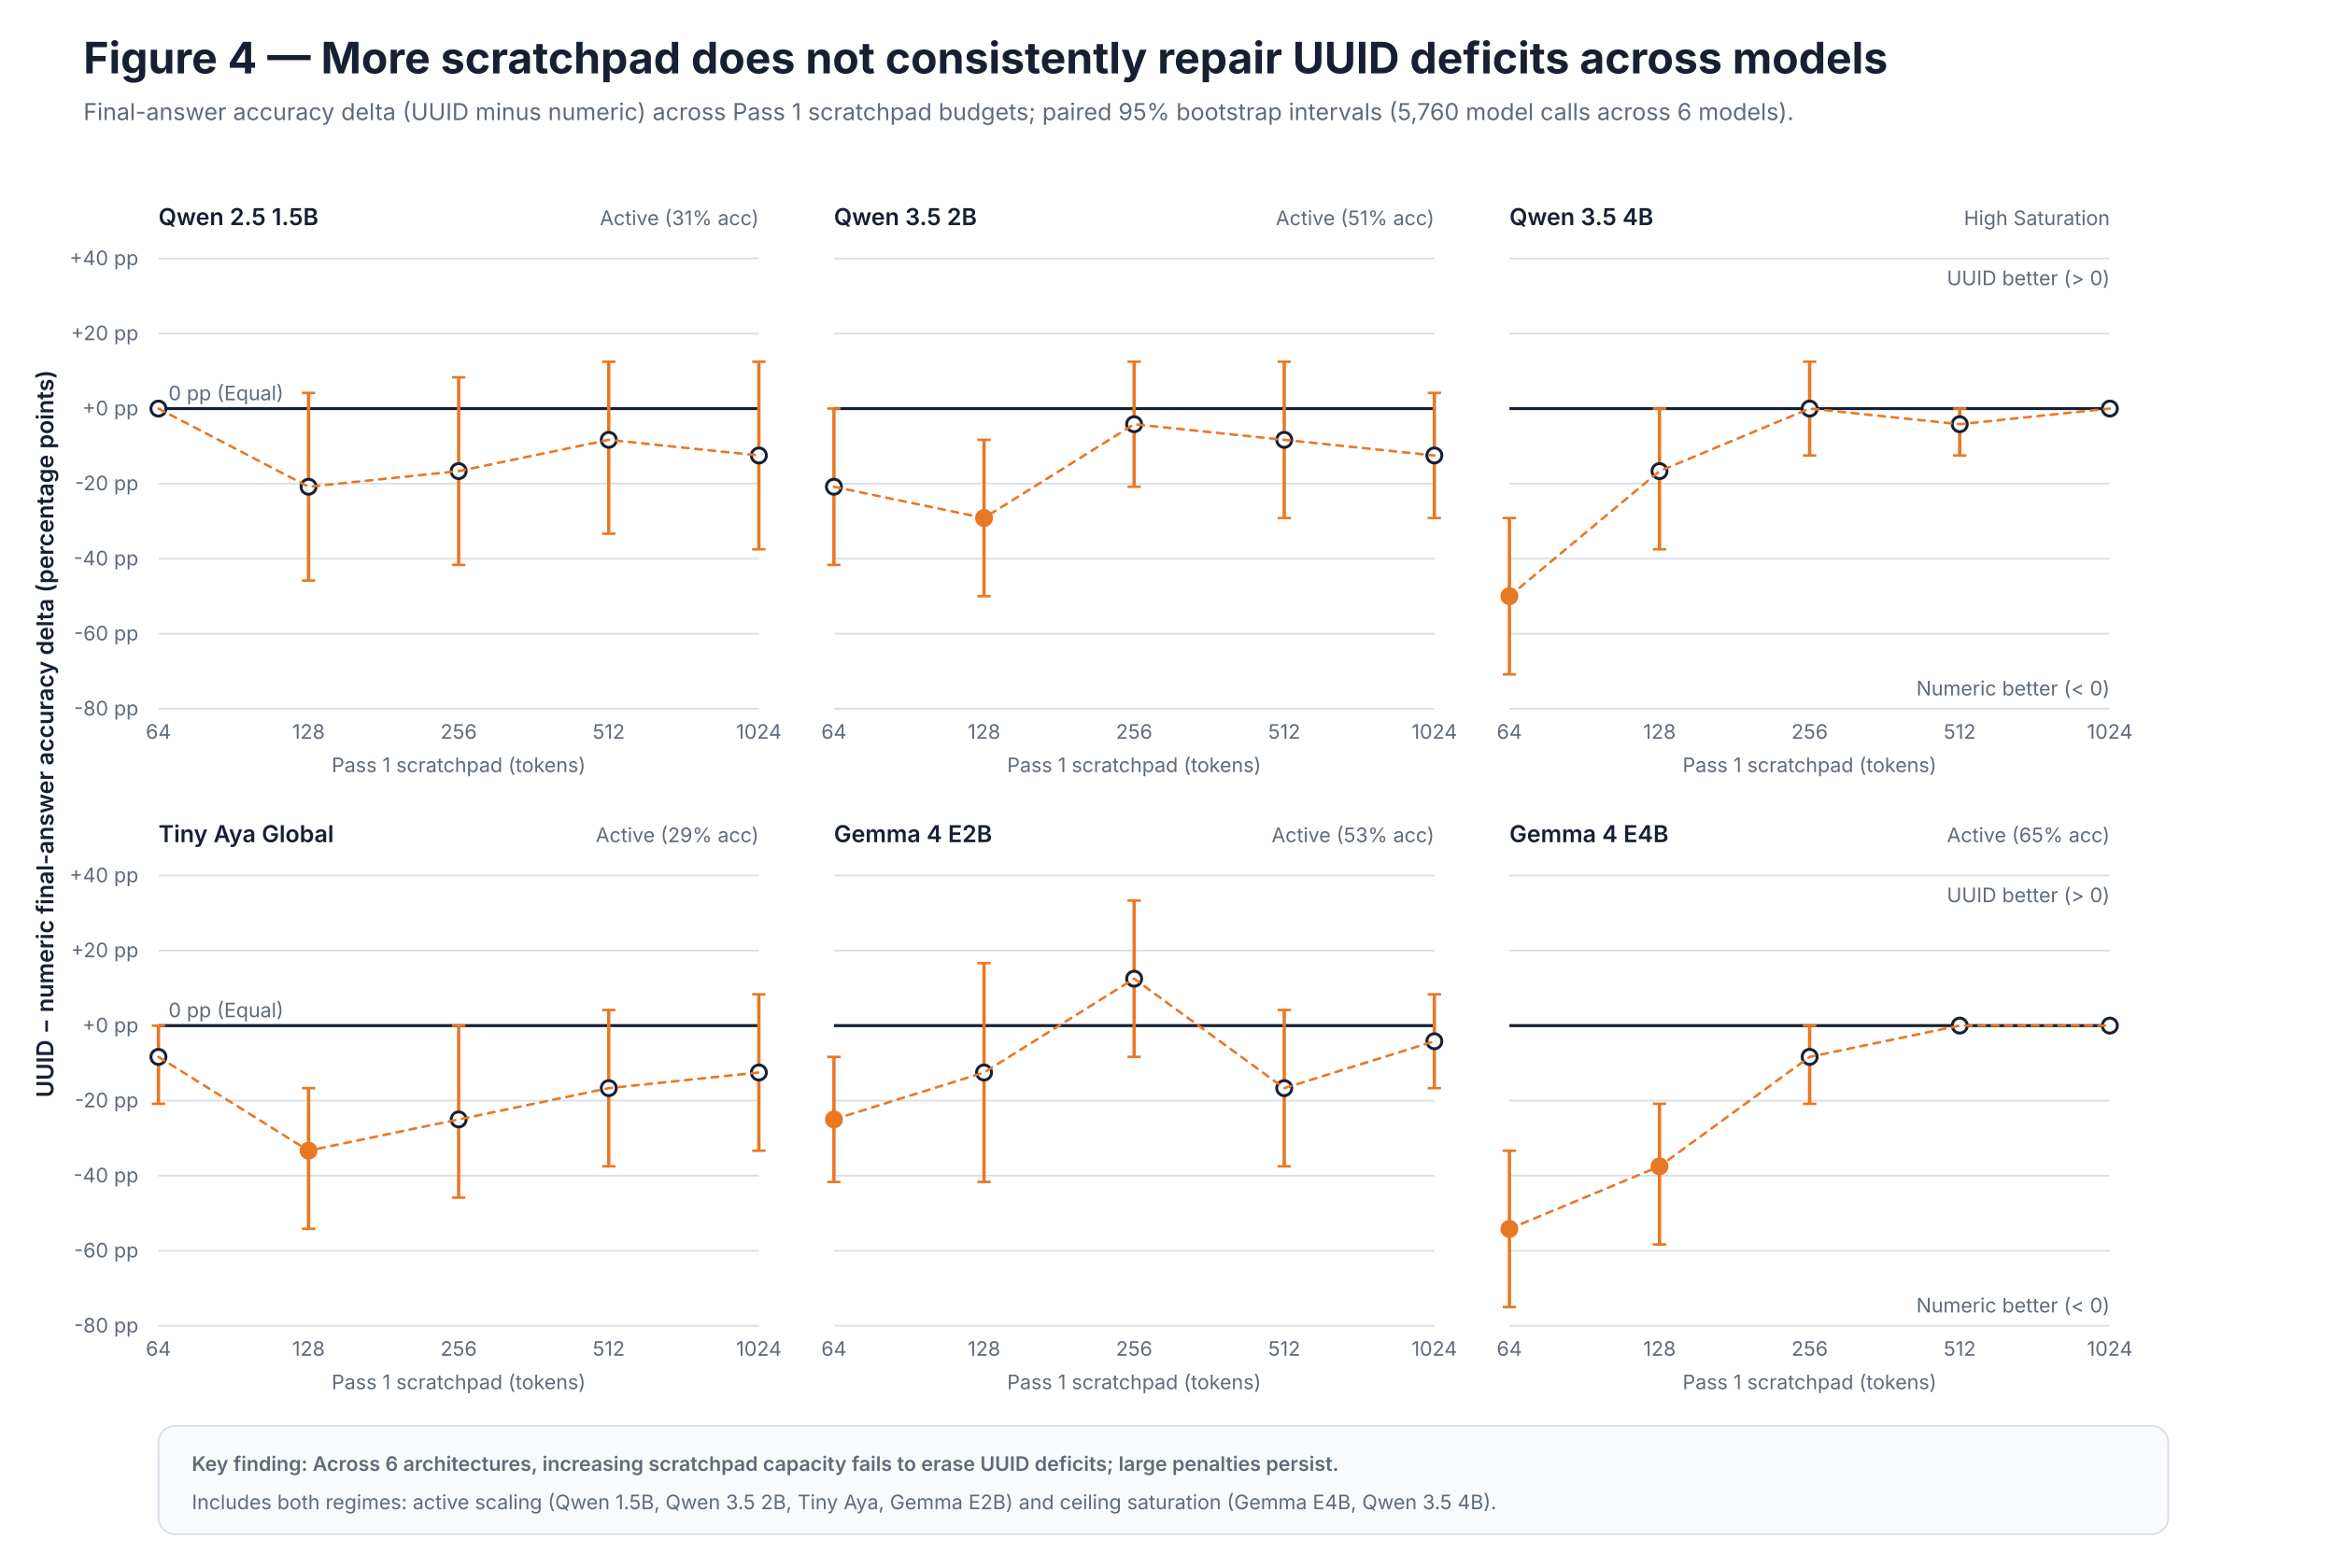
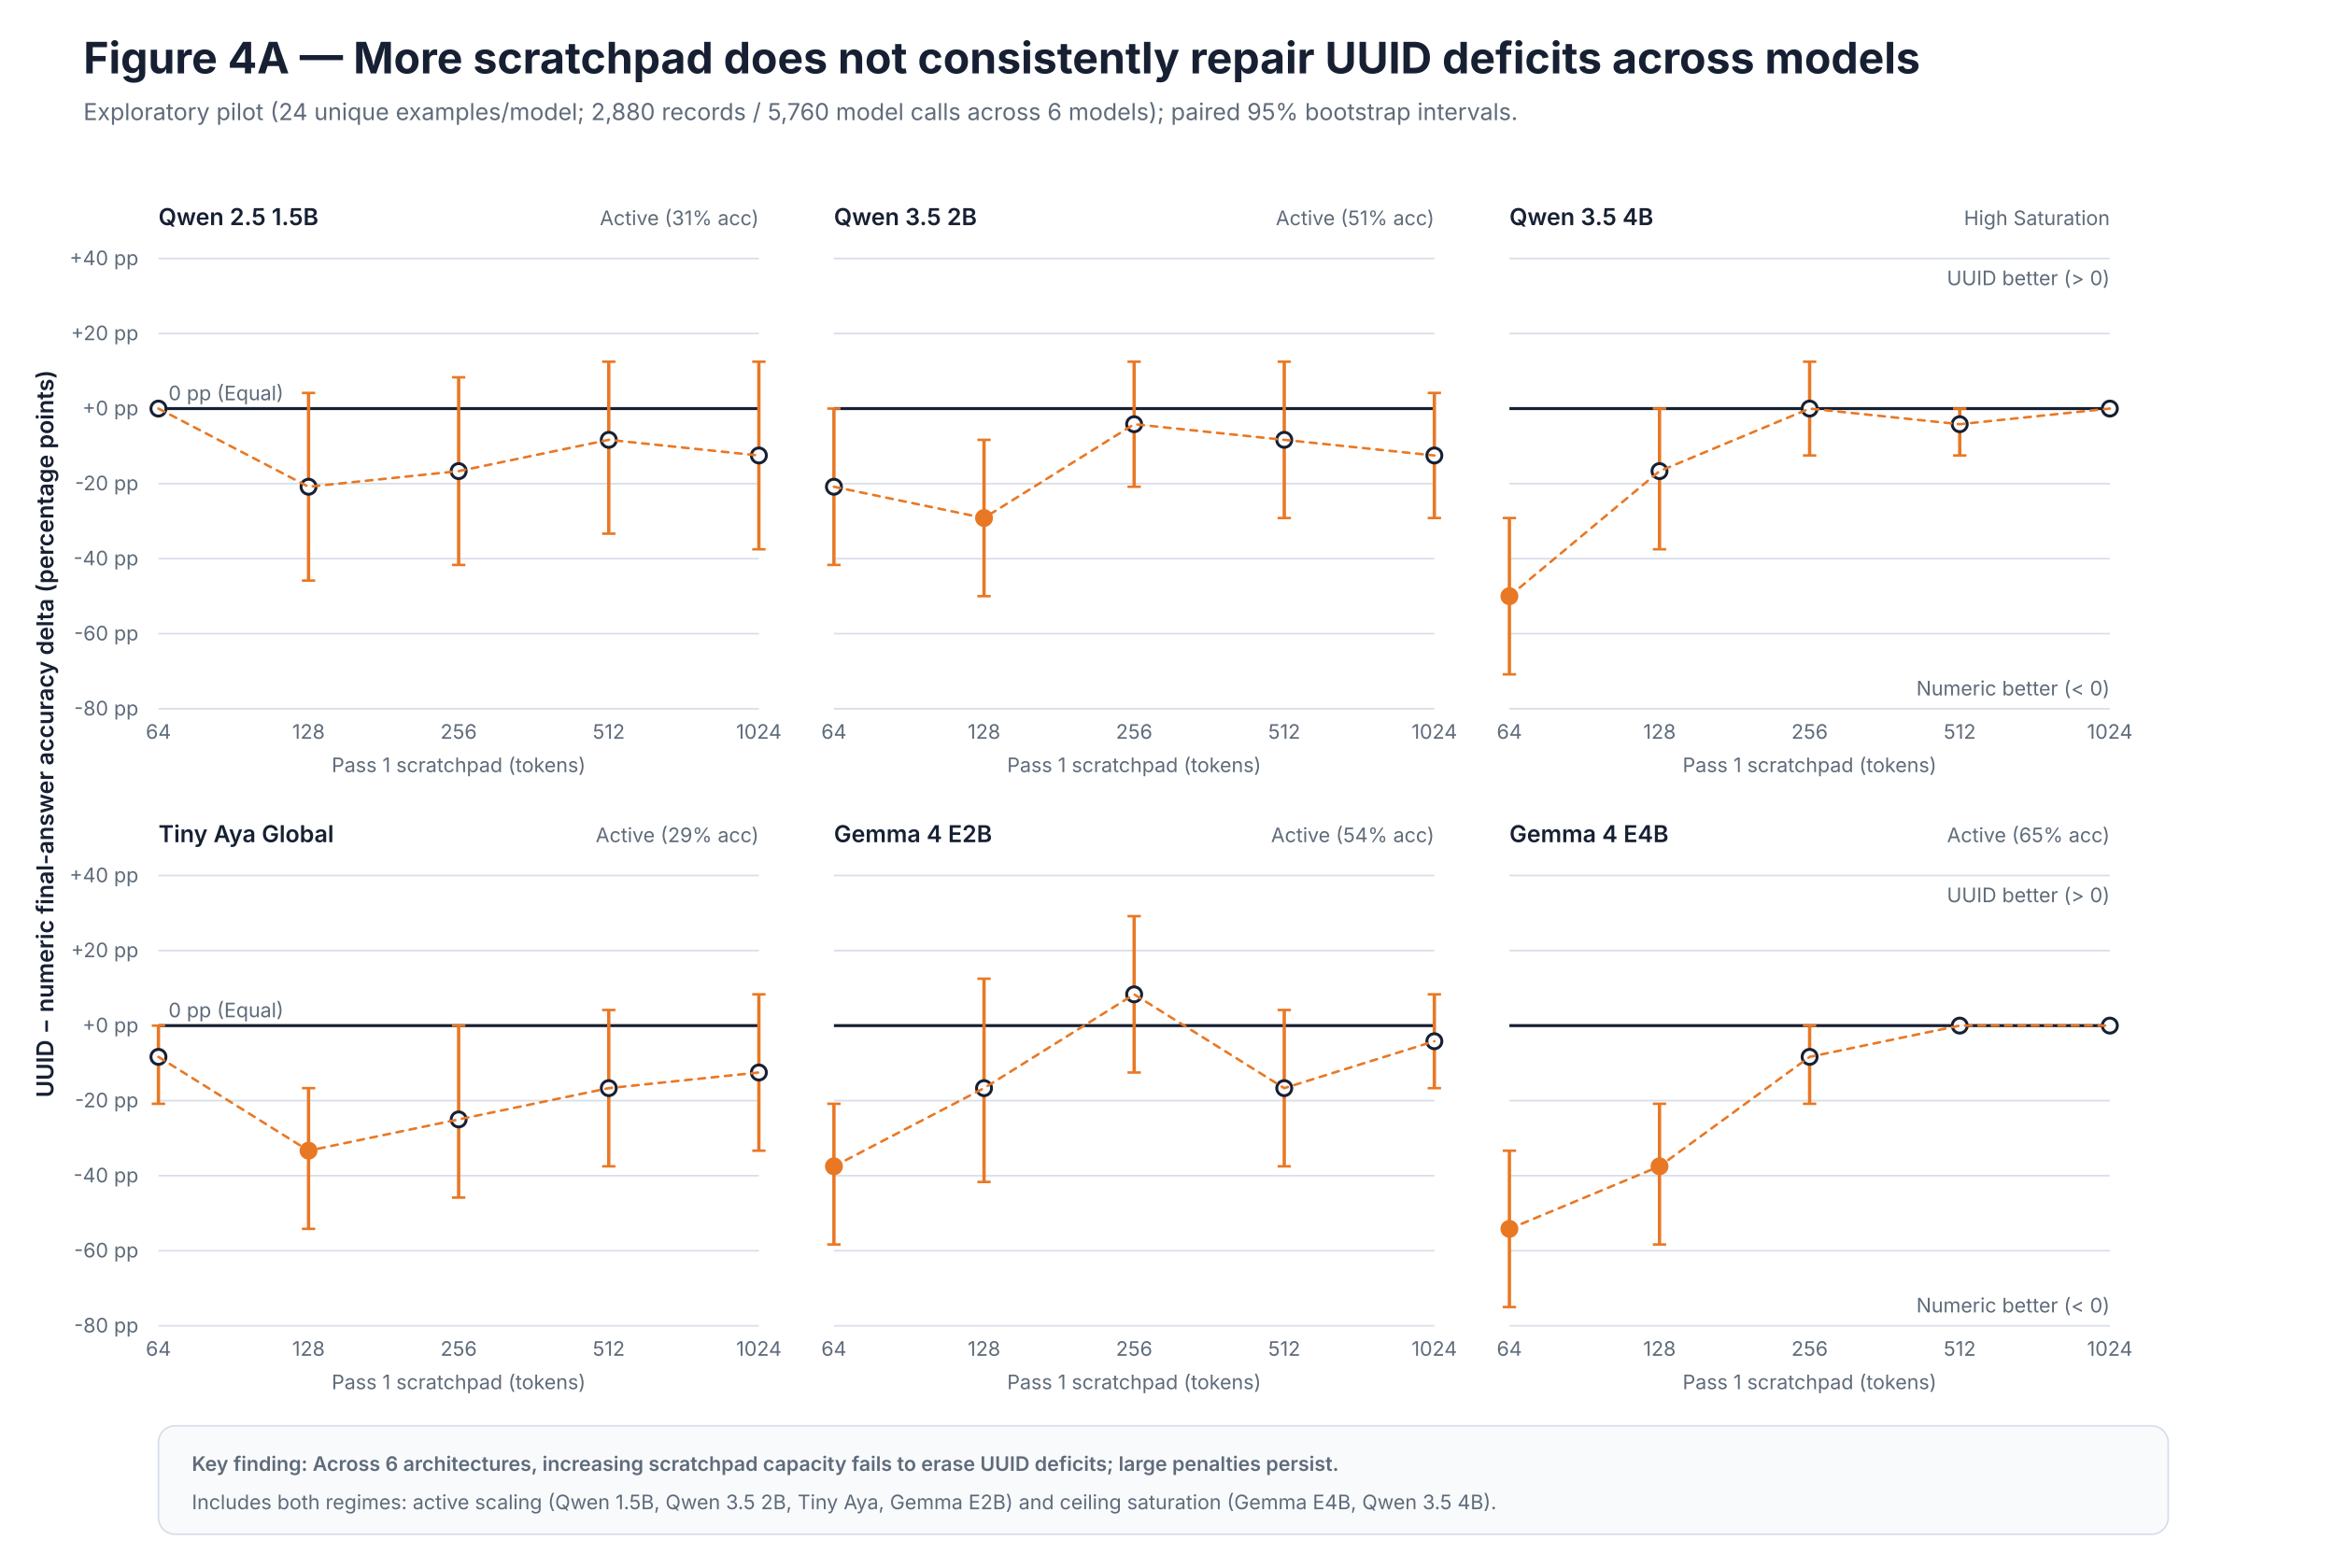
<svg xmlns="http://www.w3.org/2000/svg" viewBox="0 0 1400 940" role="img" aria-labelledby="title desc">
  <style>
text{font-family:Inter,ui-sans-serif,system-ui,-apple-system,BlinkMacSystemFont,'Segoe UI',sans-serif;fill:#172033}
.title{font-size:26px;font-weight:700}.subtitle{font-size:14px;fill:#5f6b7a}
.label{font-size:14px;font-weight:600}.body{font-size:13px}.small{font-size:12px;fill:#5f6b7a}
.mono{font-family:'SFMono-Regular',Consolas,'Liberation Mono',monospace;font-size:12.5px}
.axis{stroke:#aeb8c8;stroke-width:1}.grid{stroke:#e5e9f0;stroke-width:1}.zero{stroke:#172033;stroke-width:1.5}
</style>
-   <text x="50" y="44" class="title" text-anchor="start">Figure 4 — More scratchpad does not consistently repair UUID deficits across models</text>
-   <text x="50" y="72" class="subtitle" text-anchor="start">Final-answer accuracy delta (UUID minus numeric) across Pass 1 scratchpad budgets; paired 95% bootstrap intervals (5,760 model calls across 6 models).</text>
+   <text x="50" y="44" class="title" text-anchor="start">Figure 4A — More scratchpad does not consistently repair UUID deficits across models</text>
+   <text x="50" y="72" class="subtitle" text-anchor="start">Exploratory pilot (24 unique examples/model; 2,880 records / 5,760 model calls across 6 models); paired 95% bootstrap intervals.</text>
  <text x="95" y="135" class="label" text-anchor="start" fill="#172033" font-weight="700">Qwen 2.5 1.5B</text>
  <text x="455" y="135" class="small" text-anchor="end" fill="#5f6b7a">Active (31% acc)</text>
  <line x1="95" y1="425.0" x2="455" y2="425.0" stroke="#d8dee8" stroke-width="1" />
  <text x="83" y="429.0" class="small" text-anchor="end">-80 pp</text>
  <line x1="95" y1="380.0" x2="455" y2="380.0" stroke="#d8dee8" stroke-width="1" />
  <text x="83" y="384.0" class="small" text-anchor="end">-60 pp</text>
  <line x1="95" y1="335.0" x2="455" y2="335.0" stroke="#d8dee8" stroke-width="1" />
  <text x="83" y="339.0" class="small" text-anchor="end">-40 pp</text>
  <line x1="95" y1="290.0" x2="455" y2="290.0" stroke="#d8dee8" stroke-width="1" />
  <text x="83" y="294.0" class="small" text-anchor="end">-20 pp</text>
  <line x1="95" y1="245.0" x2="455" y2="245.0" stroke="#172033" stroke-width="1.8" />
  <text x="83" y="249.0" class="small" text-anchor="end">+0 pp</text>
  <text x="101" y="240.0" class="small" text-anchor="start" fill="#5f6b7a">0 pp (Equal)</text>
  <line x1="95" y1="200.0" x2="455" y2="200.0" stroke="#d8dee8" stroke-width="1" />
  <text x="83" y="204.0" class="small" text-anchor="end">+20 pp</text>
  <line x1="95" y1="155.0" x2="455" y2="155.0" stroke="#d8dee8" stroke-width="1" />
  <text x="83" y="159.0" class="small" text-anchor="end">+40 pp</text>
  <line x1="95.0" y1="245.0" x2="95.0" y2="245.0" stroke="#e97824" stroke-width="2" />
  <line x1="91.0" y1="245.0" x2="99.0" y2="245.0" stroke="#e97824" stroke-width="1.5" />
  <line x1="91.0" y1="245.0" x2="99.0" y2="245.0" stroke="#e97824" stroke-width="1.5" />
  <circle cx="95.0" cy="245.0" r="4.5" fill="#fbfcfe" stroke="#172033" stroke-width="1.75" />
  <text x="95.0" y="443" class="small" text-anchor="middle">64</text>
  <line x1="185.0" y1="348.125" x2="185.0" y2="235.625" stroke="#e97824" stroke-width="2" />
  <line x1="181.0" y1="348.125" x2="189.0" y2="348.125" stroke="#e97824" stroke-width="1.5" />
  <line x1="181.0" y1="235.625" x2="189.0" y2="235.625" stroke="#e97824" stroke-width="1.5" />
  <circle cx="185.0" cy="291.875" r="4.5" fill="#fbfcfe" stroke="#172033" stroke-width="1.75" />
  <text x="185.0" y="443" class="small" text-anchor="middle">128</text>
  <line x1="275.0" y1="338.75" x2="275.0" y2="226.25" stroke="#e97824" stroke-width="2" />
  <line x1="271.0" y1="338.75" x2="279.0" y2="338.75" stroke="#e97824" stroke-width="1.5" />
  <line x1="271.0" y1="226.25" x2="279.0" y2="226.25" stroke="#e97824" stroke-width="1.5" />
  <circle cx="275.0" cy="282.5" r="4.5" fill="#fbfcfe" stroke="#172033" stroke-width="1.75" />
  <text x="275.0" y="443" class="small" text-anchor="middle">256</text>
  <line x1="365.0" y1="320.0" x2="365.0" y2="216.875" stroke="#e97824" stroke-width="2" />
  <line x1="361.0" y1="320.0" x2="369.0" y2="320.0" stroke="#e97824" stroke-width="1.5" />
  <line x1="361.0" y1="216.875" x2="369.0" y2="216.875" stroke="#e97824" stroke-width="1.5" />
  <circle cx="365.0" cy="263.75" r="4.5" fill="#fbfcfe" stroke="#172033" stroke-width="1.75" />
  <text x="365.0" y="443" class="small" text-anchor="middle">512</text>
  <line x1="455.0" y1="329.375" x2="455.0" y2="216.875" stroke="#e97824" stroke-width="2" />
  <line x1="451.0" y1="329.375" x2="459.0" y2="329.375" stroke="#e97824" stroke-width="1.5" />
  <line x1="451.0" y1="216.875" x2="459.0" y2="216.875" stroke="#e97824" stroke-width="1.5" />
  <circle cx="455.0" cy="273.125" r="4.5" fill="#fbfcfe" stroke="#172033" stroke-width="1.75" />
  <text x="455.0" y="443" class="small" text-anchor="middle">1024</text>
  <polyline points="95.00,245.00 185.00,291.88 275.00,282.50 365.00,263.75 455.00,273.12" fill="none" stroke="#e97824" stroke-width="1.5" stroke-linecap="round" stroke-linejoin="round" stroke-dasharray="4,4" />
  <text x="275.0" y="463" class="small" text-anchor="middle" fill="#5f6b7a">Pass 1 scratchpad (tokens)</text>
  <text x="500" y="135" class="label" text-anchor="start" fill="#172033" font-weight="700">Qwen 3.5 2B</text>
  <text x="860" y="135" class="small" text-anchor="end" fill="#5f6b7a">Active (51% acc)</text>
  <line x1="500" y1="425.0" x2="860" y2="425.0" stroke="#d8dee8" stroke-width="1" />
  <line x1="500" y1="380.0" x2="860" y2="380.0" stroke="#d8dee8" stroke-width="1" />
  <line x1="500" y1="335.0" x2="860" y2="335.0" stroke="#d8dee8" stroke-width="1" />
  <line x1="500" y1="290.0" x2="860" y2="290.0" stroke="#d8dee8" stroke-width="1" />
  <line x1="500" y1="245.0" x2="860" y2="245.0" stroke="#172033" stroke-width="1.8" />
  <line x1="500" y1="200.0" x2="860" y2="200.0" stroke="#d8dee8" stroke-width="1" />
  <line x1="500" y1="155.0" x2="860" y2="155.0" stroke="#d8dee8" stroke-width="1" />
  <line x1="500.0" y1="338.75" x2="500.0" y2="245.0" stroke="#e97824" stroke-width="2" />
  <line x1="496.0" y1="338.75" x2="504.0" y2="338.75" stroke="#e97824" stroke-width="1.5" />
  <line x1="496.0" y1="245.0" x2="504.0" y2="245.0" stroke="#e97824" stroke-width="1.5" />
  <circle cx="500.0" cy="291.875" r="4.5" fill="#fbfcfe" stroke="#172033" stroke-width="1.75" />
  <text x="500.0" y="443" class="small" text-anchor="middle">64</text>
  <line x1="590.0" y1="357.5" x2="590.0" y2="263.75" stroke="#e97824" stroke-width="2" />
  <line x1="586.0" y1="357.5" x2="594.0" y2="357.5" stroke="#e97824" stroke-width="1.5" />
  <line x1="586.0" y1="263.75" x2="594.0" y2="263.75" stroke="#e97824" stroke-width="1.5" />
  <circle cx="590.0" cy="310.625" r="4.5" fill="#e97824" stroke="#e97824" stroke-width="1.75" />
  <text x="590.0" y="443" class="small" text-anchor="middle">128</text>
  <line x1="680.0" y1="291.875" x2="680.0" y2="216.875" stroke="#e97824" stroke-width="2" />
  <line x1="676.0" y1="291.875" x2="684.0" y2="291.875" stroke="#e97824" stroke-width="1.5" />
  <line x1="676.0" y1="216.875" x2="684.0" y2="216.875" stroke="#e97824" stroke-width="1.5" />
  <circle cx="680.0" cy="254.375" r="4.5" fill="#fbfcfe" stroke="#172033" stroke-width="1.75" />
  <text x="680.0" y="443" class="small" text-anchor="middle">256</text>
  <line x1="770.0" y1="310.625" x2="770.0" y2="216.875" stroke="#e97824" stroke-width="2" />
  <line x1="766.0" y1="310.625" x2="774.0" y2="310.625" stroke="#e97824" stroke-width="1.5" />
  <line x1="766.0" y1="216.875" x2="774.0" y2="216.875" stroke="#e97824" stroke-width="1.5" />
  <circle cx="770.0" cy="263.75" r="4.5" fill="#fbfcfe" stroke="#172033" stroke-width="1.75" />
  <text x="770.0" y="443" class="small" text-anchor="middle">512</text>
  <line x1="860.0" y1="310.625" x2="860.0" y2="235.625" stroke="#e97824" stroke-width="2" />
  <line x1="856.0" y1="310.625" x2="864.0" y2="310.625" stroke="#e97824" stroke-width="1.5" />
  <line x1="856.0" y1="235.625" x2="864.0" y2="235.625" stroke="#e97824" stroke-width="1.5" />
  <circle cx="860.0" cy="273.125" r="4.5" fill="#fbfcfe" stroke="#172033" stroke-width="1.75" />
  <text x="860.0" y="443" class="small" text-anchor="middle">1024</text>
  <polyline points="500.00,291.88 590.00,310.62 680.00,254.38 770.00,263.75 860.00,273.12" fill="none" stroke="#e97824" stroke-width="1.5" stroke-linecap="round" stroke-linejoin="round" stroke-dasharray="4,4" />
  <text x="680.0" y="463" class="small" text-anchor="middle" fill="#5f6b7a">Pass 1 scratchpad (tokens)</text>
  <text x="905" y="135" class="label" text-anchor="start" fill="#172033" font-weight="700">Qwen 3.5 4B</text>
  <text x="1265" y="135" class="small" text-anchor="end" fill="#5f6b7a">High Saturation</text>
  <line x1="905" y1="425.0" x2="1265" y2="425.0" stroke="#d8dee8" stroke-width="1" />
  <line x1="905" y1="380.0" x2="1265" y2="380.0" stroke="#d8dee8" stroke-width="1" />
  <line x1="905" y1="335.0" x2="1265" y2="335.0" stroke="#d8dee8" stroke-width="1" />
  <line x1="905" y1="290.0" x2="1265" y2="290.0" stroke="#d8dee8" stroke-width="1" />
  <line x1="905" y1="245.0" x2="1265" y2="245.0" stroke="#172033" stroke-width="1.8" />
  <line x1="905" y1="200.0" x2="1265" y2="200.0" stroke="#d8dee8" stroke-width="1" />
  <line x1="905" y1="155.0" x2="1265" y2="155.0" stroke="#d8dee8" stroke-width="1" />
  <text x="1265" y="171" class="small" text-anchor="end" fill="#5f6b7a">UUID better (&gt; 0)</text>
  <text x="1265" y="417" class="small" text-anchor="end" fill="#5f6b7a">Numeric better (&lt; 0)</text>
  <line x1="905.0" y1="404.375" x2="905.0" y2="310.625" stroke="#e97824" stroke-width="2" />
  <line x1="901.0" y1="404.375" x2="909.0" y2="404.375" stroke="#e97824" stroke-width="1.5" />
  <line x1="901.0" y1="310.625" x2="909.0" y2="310.625" stroke="#e97824" stroke-width="1.5" />
  <circle cx="905.0" cy="357.5" r="4.5" fill="#e97824" stroke="#e97824" stroke-width="1.75" />
  <text x="905.0" y="443" class="small" text-anchor="middle">64</text>
  <line x1="995.0" y1="329.375" x2="995.0" y2="245.0" stroke="#e97824" stroke-width="2" />
  <line x1="991.0" y1="329.375" x2="999.0" y2="329.375" stroke="#e97824" stroke-width="1.5" />
  <line x1="991.0" y1="245.0" x2="999.0" y2="245.0" stroke="#e97824" stroke-width="1.5" />
  <circle cx="995.0" cy="282.5" r="4.5" fill="#fbfcfe" stroke="#172033" stroke-width="1.75" />
  <text x="995.0" y="443" class="small" text-anchor="middle">128</text>
  <line x1="1085.0" y1="273.125" x2="1085.0" y2="216.875" stroke="#e97824" stroke-width="2" />
  <line x1="1081.0" y1="273.125" x2="1089.0" y2="273.125" stroke="#e97824" stroke-width="1.5" />
  <line x1="1081.0" y1="216.875" x2="1089.0" y2="216.875" stroke="#e97824" stroke-width="1.5" />
  <circle cx="1085.0" cy="245.0" r="4.5" fill="#fbfcfe" stroke="#172033" stroke-width="1.75" />
  <text x="1085.0" y="443" class="small" text-anchor="middle">256</text>
  <line x1="1175.0" y1="273.125" x2="1175.0" y2="245.0" stroke="#e97824" stroke-width="2" />
  <line x1="1171.0" y1="273.125" x2="1179.0" y2="273.125" stroke="#e97824" stroke-width="1.5" />
  <line x1="1171.0" y1="245.0" x2="1179.0" y2="245.0" stroke="#e97824" stroke-width="1.5" />
  <circle cx="1175.0" cy="254.375" r="4.5" fill="#fbfcfe" stroke="#172033" stroke-width="1.75" />
  <text x="1175.0" y="443" class="small" text-anchor="middle">512</text>
  <line x1="1265.0" y1="245.0" x2="1265.0" y2="245.0" stroke="#e97824" stroke-width="2" />
  <line x1="1261.0" y1="245.0" x2="1269.0" y2="245.0" stroke="#e97824" stroke-width="1.5" />
  <line x1="1261.0" y1="245.0" x2="1269.0" y2="245.0" stroke="#e97824" stroke-width="1.5" />
  <circle cx="1265.0" cy="245.0" r="4.5" fill="#fbfcfe" stroke="#172033" stroke-width="1.75" />
  <text x="1265.0" y="443" class="small" text-anchor="middle">1024</text>
  <polyline points="905.00,357.50 995.00,282.50 1085.00,245.00 1175.00,254.38 1265.00,245.00" fill="none" stroke="#e97824" stroke-width="1.5" stroke-linecap="round" stroke-linejoin="round" stroke-dasharray="4,4" />
  <text x="1085.0" y="463" class="small" text-anchor="middle" fill="#5f6b7a">Pass 1 scratchpad (tokens)</text>
  <text x="95" y="505" class="label" text-anchor="start" fill="#172033" font-weight="700">Tiny Aya Global</text>
  <text x="455" y="505" class="small" text-anchor="end" fill="#5f6b7a">Active (29% acc)</text>
  <line x1="95" y1="795.0" x2="455" y2="795.0" stroke="#d8dee8" stroke-width="1" />
  <text x="83" y="799.0" class="small" text-anchor="end">-80 pp</text>
  <line x1="95" y1="750.0" x2="455" y2="750.0" stroke="#d8dee8" stroke-width="1" />
  <text x="83" y="754.0" class="small" text-anchor="end">-60 pp</text>
  <line x1="95" y1="705.0" x2="455" y2="705.0" stroke="#d8dee8" stroke-width="1" />
  <text x="83" y="709.0" class="small" text-anchor="end">-40 pp</text>
  <line x1="95" y1="660.0" x2="455" y2="660.0" stroke="#d8dee8" stroke-width="1" />
  <text x="83" y="664.0" class="small" text-anchor="end">-20 pp</text>
  <line x1="95" y1="615.0" x2="455" y2="615.0" stroke="#172033" stroke-width="1.8" />
  <text x="83" y="619.0" class="small" text-anchor="end">+0 pp</text>
  <text x="101" y="610.0" class="small" text-anchor="start" fill="#5f6b7a">0 pp (Equal)</text>
  <line x1="95" y1="570.0" x2="455" y2="570.0" stroke="#d8dee8" stroke-width="1" />
  <text x="83" y="574.0" class="small" text-anchor="end">+20 pp</text>
  <line x1="95" y1="525.0" x2="455" y2="525.0" stroke="#d8dee8" stroke-width="1" />
  <text x="83" y="529.0" class="small" text-anchor="end">+40 pp</text>
  <line x1="95.0" y1="661.875" x2="95.0" y2="615.0" stroke="#e97824" stroke-width="2" />
  <line x1="91.0" y1="661.875" x2="99.0" y2="661.875" stroke="#e97824" stroke-width="1.5" />
  <line x1="91.0" y1="615.0" x2="99.0" y2="615.0" stroke="#e97824" stroke-width="1.5" />
  <circle cx="95.0" cy="633.75" r="4.5" fill="#fbfcfe" stroke="#172033" stroke-width="1.75" />
  <text x="95.0" y="813" class="small" text-anchor="middle">64</text>
  <line x1="185.0" y1="736.875" x2="185.0" y2="652.5" stroke="#e97824" stroke-width="2" />
  <line x1="181.0" y1="736.875" x2="189.0" y2="736.875" stroke="#e97824" stroke-width="1.5" />
  <line x1="181.0" y1="652.5" x2="189.0" y2="652.5" stroke="#e97824" stroke-width="1.5" />
  <circle cx="185.0" cy="690.0" r="4.5" fill="#e97824" stroke="#e97824" stroke-width="1.75" />
  <text x="185.0" y="813" class="small" text-anchor="middle">128</text>
  <line x1="275.0" y1="718.125" x2="275.0" y2="615.0" stroke="#e97824" stroke-width="2" />
  <line x1="271.0" y1="718.125" x2="279.0" y2="718.125" stroke="#e97824" stroke-width="1.5" />
  <line x1="271.0" y1="615.0" x2="279.0" y2="615.0" stroke="#e97824" stroke-width="1.5" />
  <circle cx="275.0" cy="671.25" r="4.5" fill="#fbfcfe" stroke="#172033" stroke-width="1.75" />
  <text x="275.0" y="813" class="small" text-anchor="middle">256</text>
  <line x1="365.0" y1="699.375" x2="365.0" y2="605.625" stroke="#e97824" stroke-width="2" />
  <line x1="361.0" y1="699.375" x2="369.0" y2="699.375" stroke="#e97824" stroke-width="1.5" />
  <line x1="361.0" y1="605.625" x2="369.0" y2="605.625" stroke="#e97824" stroke-width="1.5" />
  <circle cx="365.0" cy="652.5" r="4.5" fill="#fbfcfe" stroke="#172033" stroke-width="1.75" />
  <text x="365.0" y="813" class="small" text-anchor="middle">512</text>
  <line x1="455.0" y1="690.0" x2="455.0" y2="596.25" stroke="#e97824" stroke-width="2" />
  <line x1="451.0" y1="690.0" x2="459.0" y2="690.0" stroke="#e97824" stroke-width="1.5" />
  <line x1="451.0" y1="596.25" x2="459.0" y2="596.25" stroke="#e97824" stroke-width="1.5" />
  <circle cx="455.0" cy="643.125" r="4.5" fill="#fbfcfe" stroke="#172033" stroke-width="1.75" />
  <text x="455.0" y="813" class="small" text-anchor="middle">1024</text>
  <polyline points="95.00,633.75 185.00,690.00 275.00,671.25 365.00,652.50 455.00,643.12" fill="none" stroke="#e97824" stroke-width="1.5" stroke-linecap="round" stroke-linejoin="round" stroke-dasharray="4,4" />
  <text x="275.0" y="833" class="small" text-anchor="middle" fill="#5f6b7a">Pass 1 scratchpad (tokens)</text>
  <text x="500" y="505" class="label" text-anchor="start" fill="#172033" font-weight="700">Gemma 4 E2B</text>
-   <text x="860" y="505" class="small" text-anchor="end" fill="#5f6b7a">Active (53% acc)</text>
+   <text x="860" y="505" class="small" text-anchor="end" fill="#5f6b7a">Active (54% acc)</text>
  <line x1="500" y1="795.0" x2="860" y2="795.0" stroke="#d8dee8" stroke-width="1" />
  <line x1="500" y1="750.0" x2="860" y2="750.0" stroke="#d8dee8" stroke-width="1" />
  <line x1="500" y1="705.0" x2="860" y2="705.0" stroke="#d8dee8" stroke-width="1" />
  <line x1="500" y1="660.0" x2="860" y2="660.0" stroke="#d8dee8" stroke-width="1" />
  <line x1="500" y1="615.0" x2="860" y2="615.0" stroke="#172033" stroke-width="1.8" />
  <line x1="500" y1="570.0" x2="860" y2="570.0" stroke="#d8dee8" stroke-width="1" />
  <line x1="500" y1="525.0" x2="860" y2="525.0" stroke="#d8dee8" stroke-width="1" />
-   <line x1="500.0" y1="708.75" x2="500.0" y2="633.75" stroke="#e97824" stroke-width="2" />
-   <line x1="496.0" y1="708.75" x2="504.0" y2="708.75" stroke="#e97824" stroke-width="1.5" />
-   <line x1="496.0" y1="633.75" x2="504.0" y2="633.75" stroke="#e97824" stroke-width="1.5" />
-   <circle cx="500.0" cy="671.25" r="4.5" fill="#e97824" stroke="#e97824" stroke-width="1.75" />
+   <line x1="500.0" y1="746.25" x2="500.0" y2="661.875" stroke="#e97824" stroke-width="2" />
+   <line x1="496.0" y1="746.25" x2="504.0" y2="746.25" stroke="#e97824" stroke-width="1.5" />
+   <line x1="496.0" y1="661.875" x2="504.0" y2="661.875" stroke="#e97824" stroke-width="1.5" />
+   <circle cx="500.0" cy="699.375" r="4.5" fill="#e97824" stroke="#e97824" stroke-width="1.75" />
  <text x="500.0" y="813" class="small" text-anchor="middle">64</text>
-   <line x1="590.0" y1="708.75" x2="590.0" y2="577.5" stroke="#e97824" stroke-width="2" />
+   <line x1="590.0" y1="708.75" x2="590.0" y2="586.875" stroke="#e97824" stroke-width="2" />
  <line x1="586.0" y1="708.75" x2="594.0" y2="708.75" stroke="#e97824" stroke-width="1.5" />
-   <line x1="586.0" y1="577.5" x2="594.0" y2="577.5" stroke="#e97824" stroke-width="1.5" />
-   <circle cx="590.0" cy="643.125" r="4.5" fill="#fbfcfe" stroke="#172033" stroke-width="1.75" />
+   <line x1="586.0" y1="586.875" x2="594.0" y2="586.875" stroke="#e97824" stroke-width="1.5" />
+   <circle cx="590.0" cy="652.5" r="4.5" fill="#fbfcfe" stroke="#172033" stroke-width="1.75" />
  <text x="590.0" y="813" class="small" text-anchor="middle">128</text>
-   <line x1="680.0" y1="633.75" x2="680.0" y2="540.0" stroke="#e97824" stroke-width="2" />
-   <line x1="676.0" y1="633.75" x2="684.0" y2="633.75" stroke="#e97824" stroke-width="1.5" />
-   <line x1="676.0" y1="540.0" x2="684.0" y2="540.0" stroke="#e97824" stroke-width="1.5" />
-   <circle cx="680.0" cy="586.875" r="4.5" fill="#fbfcfe" stroke="#172033" stroke-width="1.75" />
+   <line x1="680.0" y1="643.125" x2="680.0" y2="549.375" stroke="#e97824" stroke-width="2" />
+   <line x1="676.0" y1="643.125" x2="684.0" y2="643.125" stroke="#e97824" stroke-width="1.5" />
+   <line x1="676.0" y1="549.375" x2="684.0" y2="549.375" stroke="#e97824" stroke-width="1.5" />
+   <circle cx="680.0" cy="596.25" r="4.5" fill="#fbfcfe" stroke="#172033" stroke-width="1.75" />
  <text x="680.0" y="813" class="small" text-anchor="middle">256</text>
  <line x1="770.0" y1="699.375" x2="770.0" y2="605.625" stroke="#e97824" stroke-width="2" />
  <line x1="766.0" y1="699.375" x2="774.0" y2="699.375" stroke="#e97824" stroke-width="1.5" />
  <line x1="766.0" y1="605.625" x2="774.0" y2="605.625" stroke="#e97824" stroke-width="1.5" />
  <circle cx="770.0" cy="652.5" r="4.5" fill="#fbfcfe" stroke="#172033" stroke-width="1.75" />
  <text x="770.0" y="813" class="small" text-anchor="middle">512</text>
  <line x1="860.0" y1="652.5" x2="860.0" y2="596.25" stroke="#e97824" stroke-width="2" />
  <line x1="856.0" y1="652.5" x2="864.0" y2="652.5" stroke="#e97824" stroke-width="1.5" />
  <line x1="856.0" y1="596.25" x2="864.0" y2="596.25" stroke="#e97824" stroke-width="1.5" />
  <circle cx="860.0" cy="624.375" r="4.5" fill="#fbfcfe" stroke="#172033" stroke-width="1.75" />
  <text x="860.0" y="813" class="small" text-anchor="middle">1024</text>
-   <polyline points="500.00,671.25 590.00,643.12 680.00,586.88 770.00,652.50 860.00,624.38" fill="none" stroke="#e97824" stroke-width="1.5" stroke-linecap="round" stroke-linejoin="round" stroke-dasharray="4,4" />
+   <polyline points="500.00,699.38 590.00,652.50 680.00,596.25 770.00,652.50 860.00,624.38" fill="none" stroke="#e97824" stroke-width="1.5" stroke-linecap="round" stroke-linejoin="round" stroke-dasharray="4,4" />
  <text x="680.0" y="833" class="small" text-anchor="middle" fill="#5f6b7a">Pass 1 scratchpad (tokens)</text>
  <text x="905" y="505" class="label" text-anchor="start" fill="#172033" font-weight="700">Gemma 4 E4B</text>
  <text x="1265" y="505" class="small" text-anchor="end" fill="#5f6b7a">Active (65% acc)</text>
  <line x1="905" y1="795.0" x2="1265" y2="795.0" stroke="#d8dee8" stroke-width="1" />
  <line x1="905" y1="750.0" x2="1265" y2="750.0" stroke="#d8dee8" stroke-width="1" />
  <line x1="905" y1="705.0" x2="1265" y2="705.0" stroke="#d8dee8" stroke-width="1" />
  <line x1="905" y1="660.0" x2="1265" y2="660.0" stroke="#d8dee8" stroke-width="1" />
  <line x1="905" y1="615.0" x2="1265" y2="615.0" stroke="#172033" stroke-width="1.8" />
  <line x1="905" y1="570.0" x2="1265" y2="570.0" stroke="#d8dee8" stroke-width="1" />
  <line x1="905" y1="525.0" x2="1265" y2="525.0" stroke="#d8dee8" stroke-width="1" />
  <text x="1265" y="541" class="small" text-anchor="end" fill="#5f6b7a">UUID better (&gt; 0)</text>
  <text x="1265" y="787" class="small" text-anchor="end" fill="#5f6b7a">Numeric better (&lt; 0)</text>
  <line x1="905.0" y1="783.75" x2="905.0" y2="690.0" stroke="#e97824" stroke-width="2" />
  <line x1="901.0" y1="783.75" x2="909.0" y2="783.75" stroke="#e97824" stroke-width="1.5" />
  <line x1="901.0" y1="690.0" x2="909.0" y2="690.0" stroke="#e97824" stroke-width="1.5" />
  <circle cx="905.0" cy="736.875" r="4.5" fill="#e97824" stroke="#e97824" stroke-width="1.75" />
  <text x="905.0" y="813" class="small" text-anchor="middle">64</text>
  <line x1="995.0" y1="746.25" x2="995.0" y2="661.875" stroke="#e97824" stroke-width="2" />
  <line x1="991.0" y1="746.25" x2="999.0" y2="746.25" stroke="#e97824" stroke-width="1.5" />
  <line x1="991.0" y1="661.875" x2="999.0" y2="661.875" stroke="#e97824" stroke-width="1.5" />
  <circle cx="995.0" cy="699.375" r="4.5" fill="#e97824" stroke="#e97824" stroke-width="1.75" />
  <text x="995.0" y="813" class="small" text-anchor="middle">128</text>
  <line x1="1085.0" y1="661.875" x2="1085.0" y2="615.0" stroke="#e97824" stroke-width="2" />
  <line x1="1081.0" y1="661.875" x2="1089.0" y2="661.875" stroke="#e97824" stroke-width="1.5" />
  <line x1="1081.0" y1="615.0" x2="1089.0" y2="615.0" stroke="#e97824" stroke-width="1.5" />
  <circle cx="1085.0" cy="633.75" r="4.5" fill="#fbfcfe" stroke="#172033" stroke-width="1.75" />
  <text x="1085.0" y="813" class="small" text-anchor="middle">256</text>
  <line x1="1175.0" y1="615.0" x2="1175.0" y2="615.0" stroke="#e97824" stroke-width="2" />
  <line x1="1171.0" y1="615.0" x2="1179.0" y2="615.0" stroke="#e97824" stroke-width="1.5" />
  <line x1="1171.0" y1="615.0" x2="1179.0" y2="615.0" stroke="#e97824" stroke-width="1.5" />
  <circle cx="1175.0" cy="615.0" r="4.5" fill="#fbfcfe" stroke="#172033" stroke-width="1.75" />
  <text x="1175.0" y="813" class="small" text-anchor="middle">512</text>
  <line x1="1265.0" y1="615.0" x2="1265.0" y2="615.0" stroke="#e97824" stroke-width="2" />
  <line x1="1261.0" y1="615.0" x2="1269.0" y2="615.0" stroke="#e97824" stroke-width="1.5" />
  <line x1="1261.0" y1="615.0" x2="1269.0" y2="615.0" stroke="#e97824" stroke-width="1.5" />
  <circle cx="1265.0" cy="615.0" r="4.5" fill="#fbfcfe" stroke="#172033" stroke-width="1.75" />
  <text x="1265.0" y="813" class="small" text-anchor="middle">1024</text>
  <polyline points="905.00,736.88 995.00,699.38 1085.00,633.75 1175.00,615.00 1265.00,615.00" fill="none" stroke="#e97824" stroke-width="1.5" stroke-linecap="round" stroke-linejoin="round" stroke-dasharray="4,4" />
  <text x="1085.0" y="833" class="small" text-anchor="middle" fill="#5f6b7a">Pass 1 scratchpad (tokens)</text>
  <text x="32" y="440" class="label" text-anchor="middle" transform="rotate(-90 32 440)">UUID − numeric final-answer accuracy delta (percentage points)</text>
  <rect x="95" y="855" width="1205" height="65" rx="10" fill="#f8fafc" stroke="#d8dee8" stroke-width="1" />
  <text x="115" y="882" class="small" text-anchor="start" font-weight="600">Key finding: Across 6 architectures, increasing scratchpad capacity fails to erase UUID deficits; large penalties persist.</text>
  <text x="115" y="905" class="small" text-anchor="start" fill="#5f6b7a">Includes both regimes: active scaling (Qwen 1.5B, Qwen 3.5 2B, Tiny Aya, Gemma E2B) and ceiling saturation (Gemma E4B, Qwen 3.5 4B).</text>
</svg>
